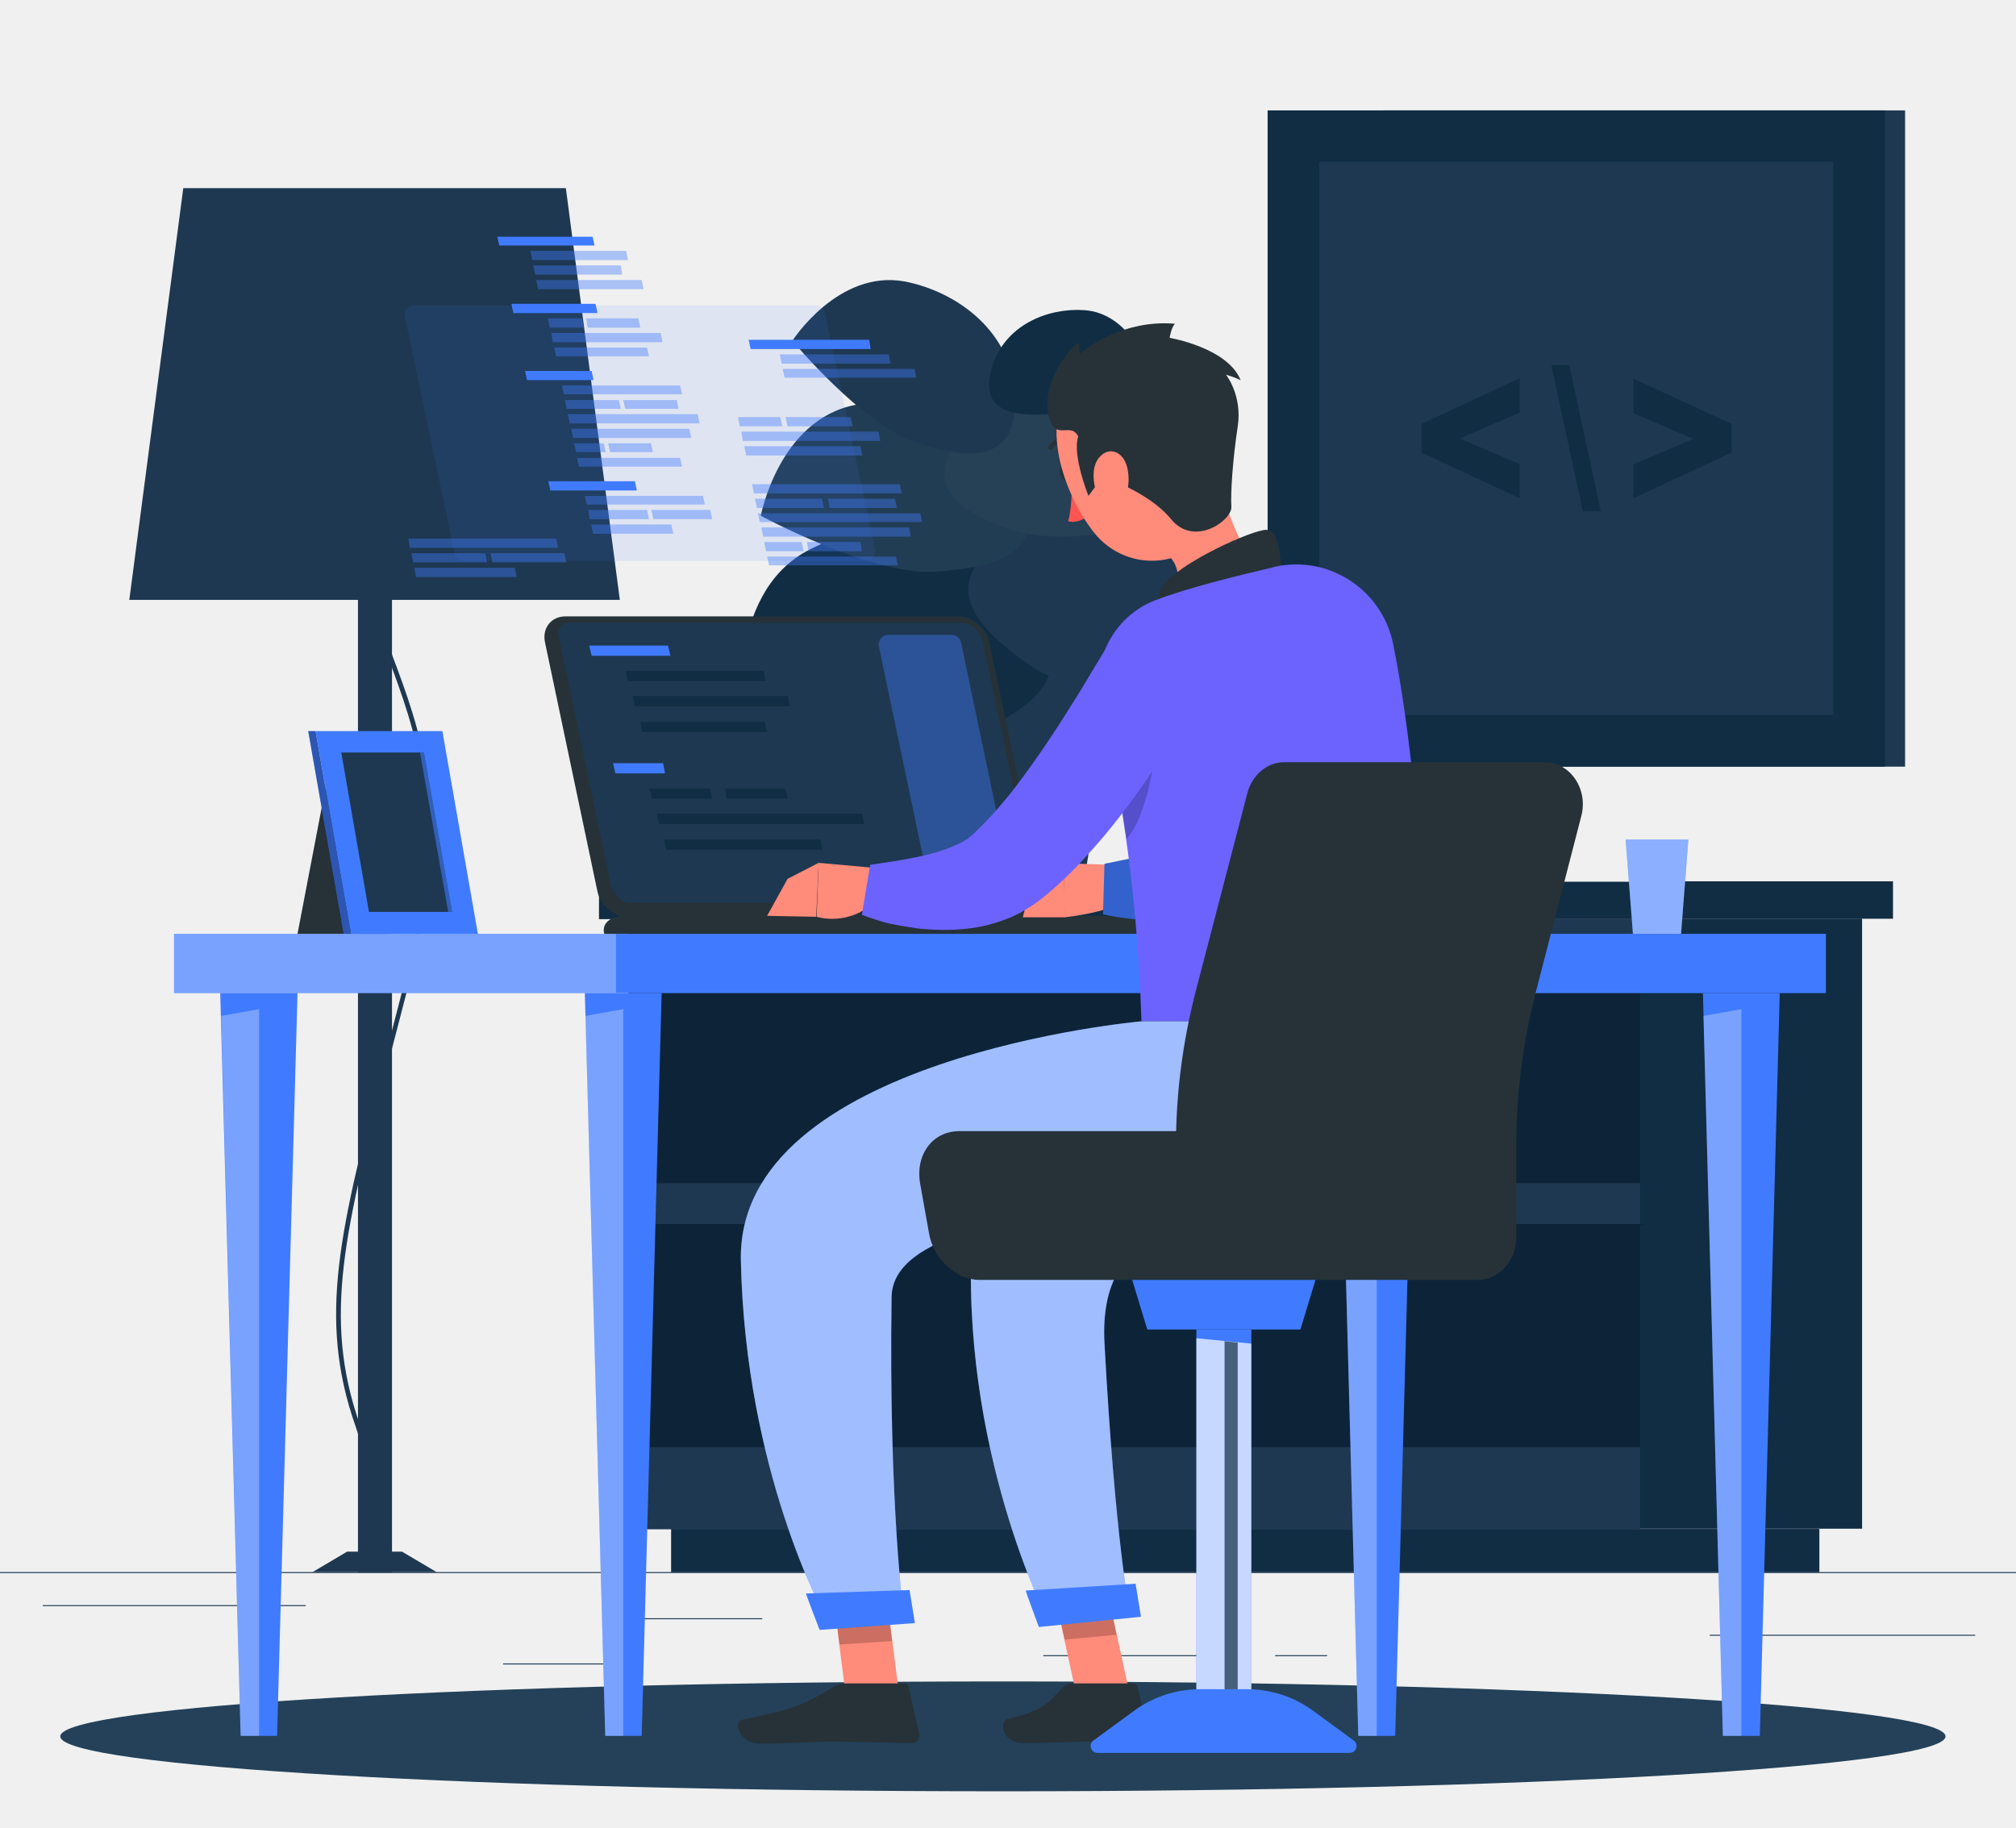
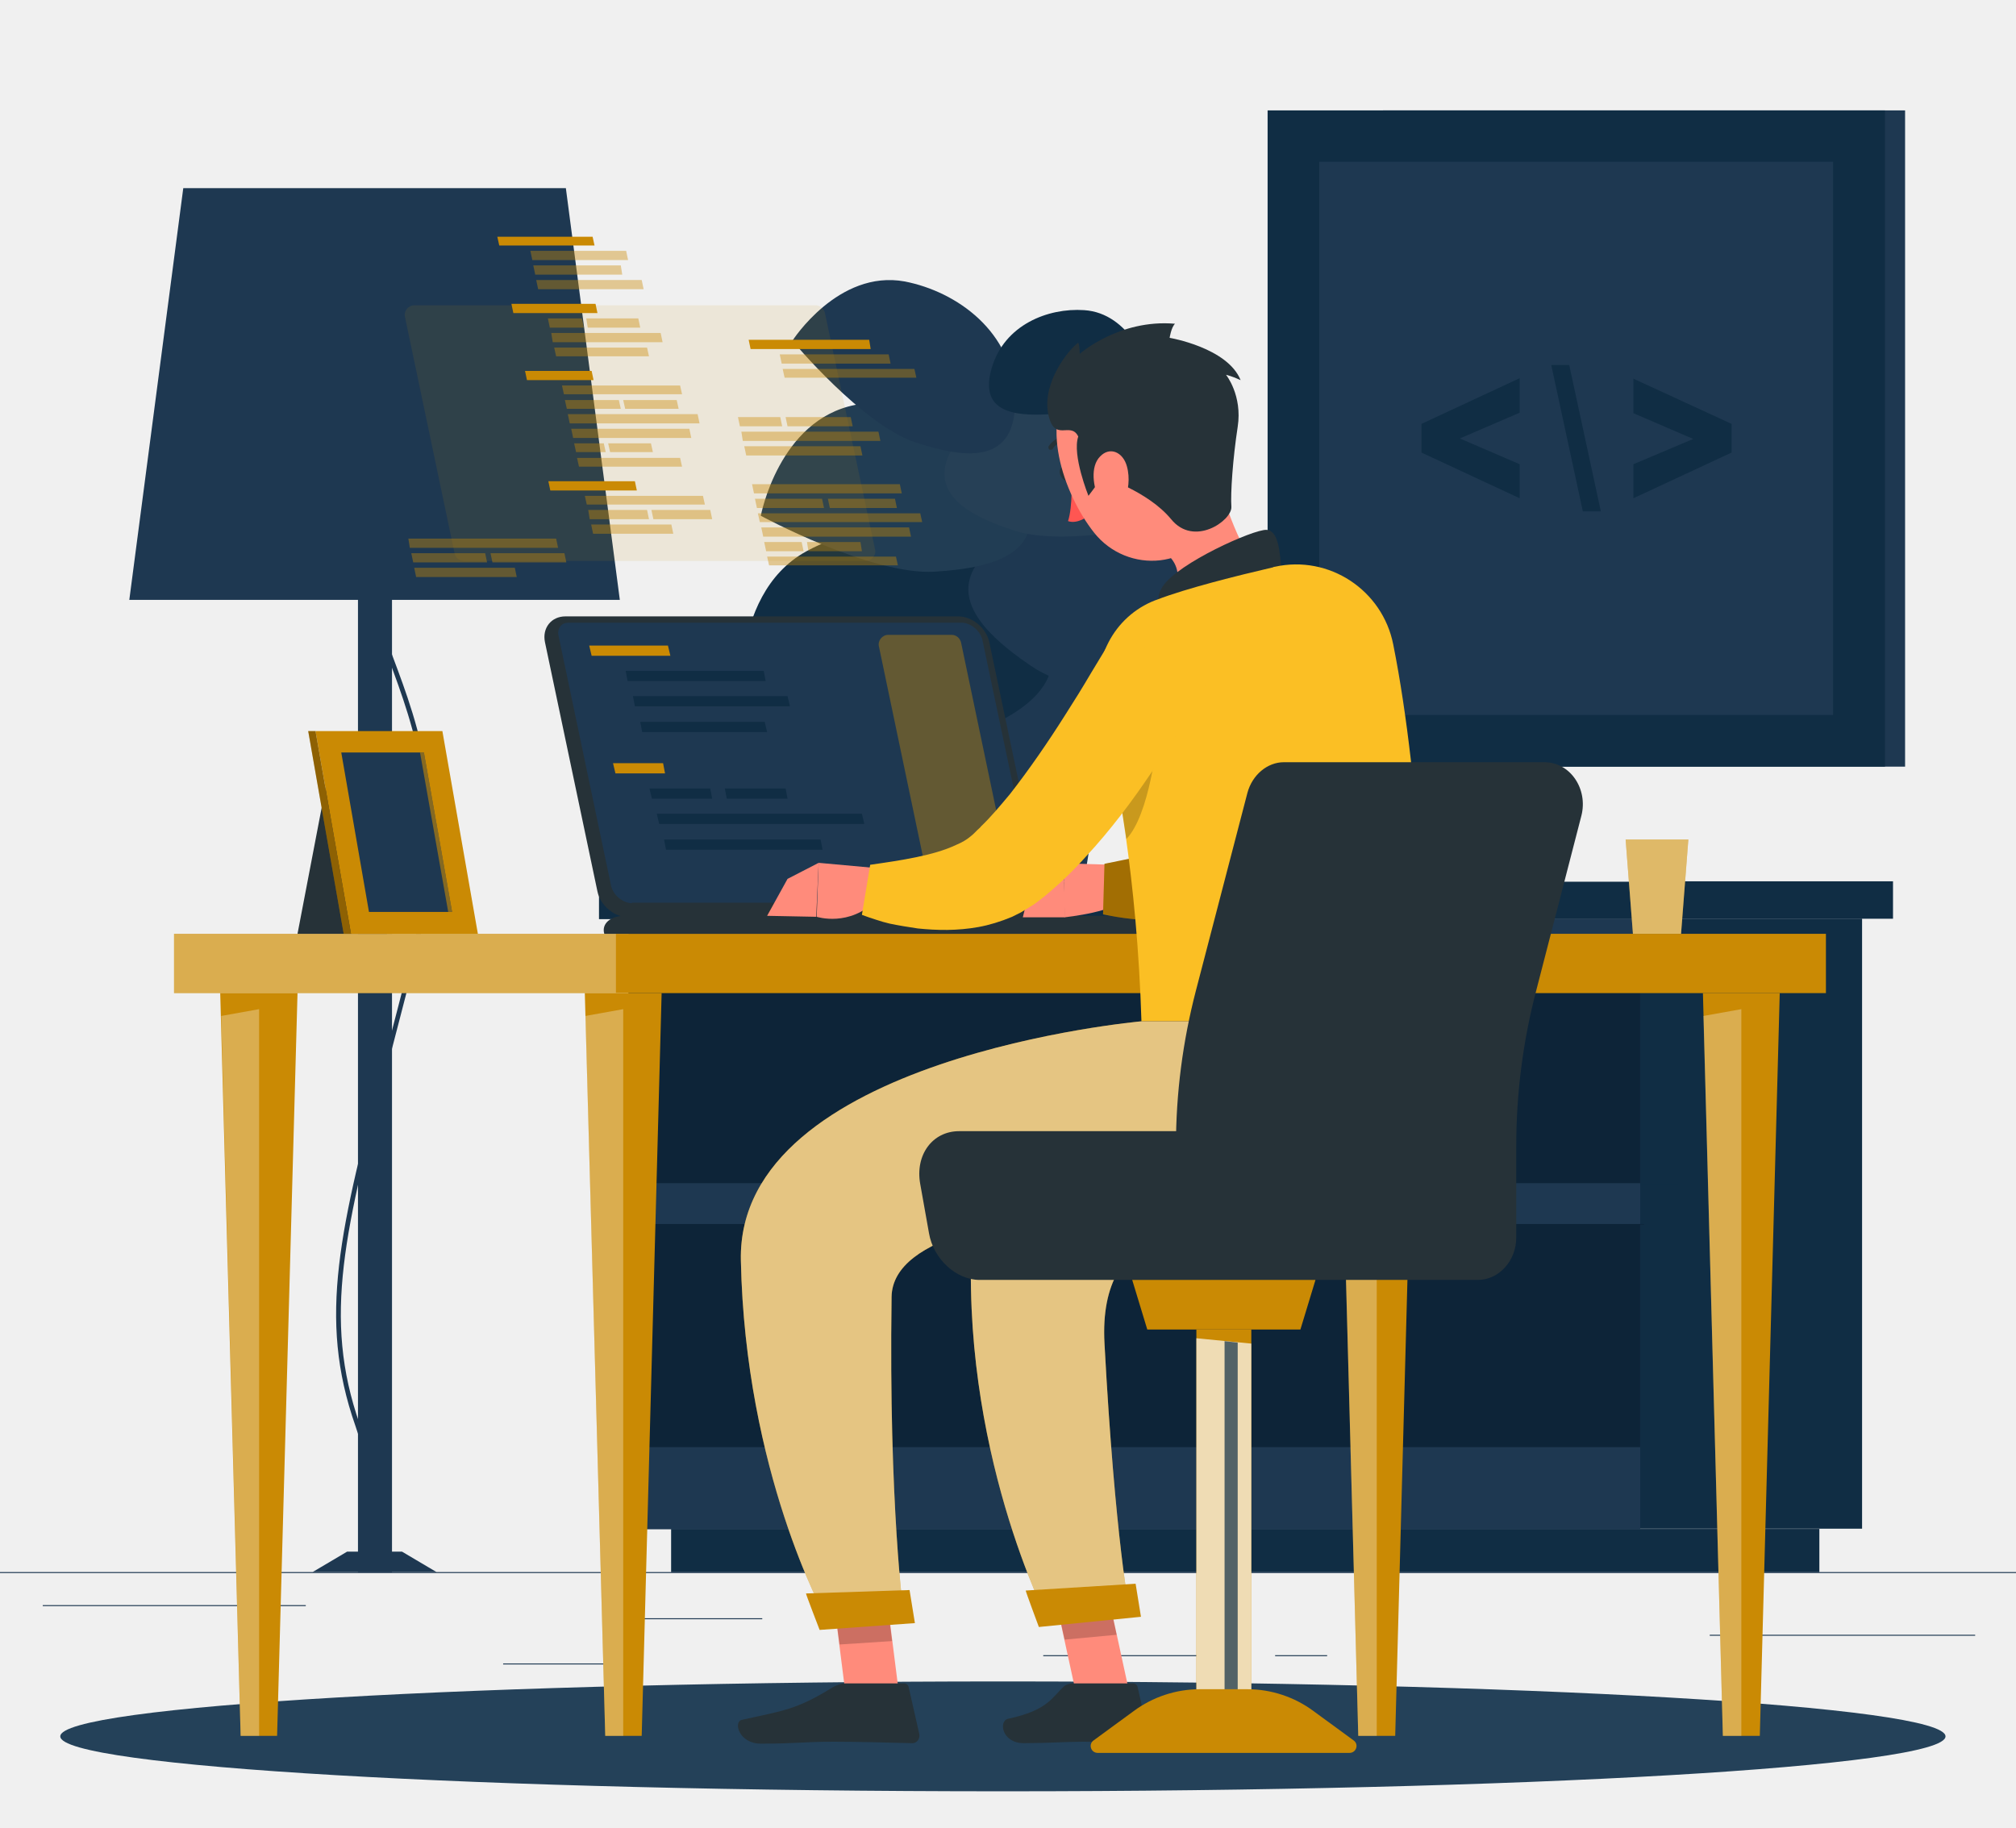
<svg xmlns="http://www.w3.org/2000/svg" version="1.1" x="0px" y="0px" viewBox="0 0 414.7 376" style="enable-background:new 0 0 414.7 376;" xml:space="preserve">
  <style type="text/css">
	.st0{fill:#1E3851;}
	.st1{fill:#102D44;}
	.st2{fill:#0D2438;}
	.st3{fill:#213D54;}
	.st4{fill:#264056;}
	.st5{display:none;}
	.st6{display:inline;}
- 	.st7{fill:#407BFF;}
+ 	.st7{fill:#CA8A04;}
	.st8{opacity:0.9;fill:#FFFFFF;}
	.st9{fill:#244159;}
	.st10{opacity:0.3;fill:#FFFFFF;}
	.st11{fill:#263238;}
- 	.st12{opacity:0.4;fill:#407BFF;}
- 	.st13{opacity:0.1;fill:#407BFF;}
+ 	.st12{opacity:0.4;fill:#CA8A04;}
+ 	.st13{opacity:0.1;fill:#CA8A04;}
	.st14{opacity:0.4;fill:#FFFFFF;}
	.st15{opacity:0.3;}
- 	.st16{opacity:0.6;fill:#407BFF;}
+ 	.st16{opacity:0.6;fill:#CA8A04;}
	.st17{fill:#FF5652;}
	.st18{fill:#FF8B7B;}
	.st19{opacity:0.2;}
- 	.st20{fill:#6C63FF;}
+ 	.st20{fill:#FBBF24;}
	.st21{opacity:0.5;fill:#FFFFFF;}
	.st22{opacity:0.7;fill:#FFFFFF;}
	.st23{opacity:0.7;fill:#102D44;}
</style>
  <g id="Background_Complete">
    <g>
      <g>
        <rect x="-43.7" y="323.4" class="st0" width="500" height="0.2" />
      </g>
      <g>
        <rect x="130.8" y="332.9" class="st0" width="26" height="0.2" />
        <rect x="8.8" y="330.2" class="st0" width="54.1" height="0.2" />
        <rect x="103.5" y="342.2" class="st0" width="26.3" height="0.2" />
        <rect x="214.6" y="340.5" class="st0" width="38.8" height="0.2" />
        <rect x="262.3" y="340.5" class="st0" width="10.7" height="0.2" />
        <rect x="351.7" y="336.3" class="st0" width="54.6" height="0.2" />
      </g>
    </g>
    <g>
      <g>
        <g>
          <rect x="337.4" y="189.1" transform="matrix(-1 -1.224647e-16 1.224647e-16 -1 720.4377 503.5772)" class="st1" width="45.7" height="125.5" />
          <rect x="138.1" y="314.5" transform="matrix(-1 -1.224647e-16 1.224647e-16 -1 512.3514 637.9232)" class="st1" width="236.2" height="8.9" />
          <rect x="129.3" y="189.1" class="st0" width="208.1" height="125.5" />
          <rect x="129.3" y="197.5" class="st2" width="208.9" height="45.9" />
          <rect x="129.3" y="251.8" class="st2" width="208.9" height="45.9" />
          <rect x="337.4" y="197.5" transform="matrix(-1 -1.224647e-16 1.224647e-16 -1 682.6835 441.0173)" class="st1" width="7.9" height="45.9" />
          <rect x="337.4" y="251.8" transform="matrix(-1 -1.224647e-16 1.224647e-16 -1 682.6835 549.6205)" class="st1" width="7.9" height="45.9" />
        </g>
        <rect x="123.2" y="181.3" transform="matrix(-1 -1.224647e-16 1.224647e-16 -1 460.6165 370.3842)" class="st1" width="214.2" height="7.7" />
        <rect x="337.4" y="181.3" class="st1" width="52" height="7.7" />
      </g>
      <g>
        <rect x="284.5" y="22.7" transform="matrix(-1 -1.224647e-16 1.224647e-16 -1 676.3846 180.4117)" class="st0" width="107.4" height="135" />
        <rect x="260.8" y="22.7" transform="matrix(-1 -1.224647e-16 1.224647e-16 -1 648.5522 180.4117)" class="st1" width="127" height="135" />
        <rect x="267.4" y="37.3" transform="matrix(6.123234e-17 -1 1 6.123234e-17 234.0703 414.4819)" class="st0" width="113.8" height="105.7" />
        <g>
          <path class="st1" d="M336,102.5l20.2-9.4v-5.9L336,77.9v7.1l12.3,5.3L336,95.5V102.5z" />
          <path class="st1" d="M322.8,75.1h-3.7l6.5,30.1h3.7L322.8,75.1z" />
          <path class="st1" d="M312.6,95.5l-12.3-5.3l12.3-5.3v-7.1l-20.2,9.4v5.9l20.2,9.4V95.5z" />
        </g>
      </g>
      <g>
        <rect x="73.5" y="94.2" transform="matrix(-1 -1.224647e-16 1.224647e-16 -1 154.1369 417.6206)" class="st0" width="7" height="229.2" />
        <path class="st0" d="M72.1,321.8l-0.2-1c0.1,0,1.9-0.4,3.3-2.9c1.8-3.2,2.9-10.1-2.1-24.6c-7.8-22.3-3.2-40.3,6.2-76.2     c1.6-6.2,3.5-13.3,5.4-21c7.2-28.7,0.5-46.4-4.8-60.7c-4.1-11.1-7.4-19.9-3.2-30l0.9,0.4c-4,9.8-0.8,18.4,3.2,29.3     c5.4,14.4,12.1,32.4,4.8,61.3c-1.9,7.7-3.8,14.7-5.4,21c-9.3,35.7-13.9,53.6-6.2,75.6c5.2,14.9,4,22.1,2,25.5     C74.4,321.3,72.2,321.8,72.1,321.8z" />
        <polygon class="st0" points="64.3,323.4 89.8,323.4 82.7,319.2 71.4,319.2    " />
        <polygon class="st0" points="26.6,123.4 127.5,123.4 116.4,38.7 37.7,38.7    " />
      </g>
      <g>
        <polygon class="st0" points="176.2,137.4 230.1,137.4 223,181.3 183.3,181.3    " />
        <g>
          <path class="st1" d="M197.8,151.7c14.7-5.3,25.9-13.3,13.3-29.4c-12.6-16.1-32.1-16.1-45.2-8.9c-16.7,9.1-13.4,35.5-13.4,35.5      S183.2,157,197.8,151.7z" />
          <path class="st0" d="M212.1,137c-11.2-7.6-19.2-16.5-6.2-25.8c13-9.3,29.1-4.6,38.8,4.1c12.3,11.1,5.2,30.5,5.2,30.5      S223.3,144.6,212.1,137z" />
          <path class="st3" d="M192.3,117.6c13.1-0.8,24.2-4.2,17.9-18.5c-6.2-14.2-22-18.2-34.3-15.8c-15.7,3.1-19.4,22.8-19.4,22.8      S179.2,118.4,192.3,117.6z" />
          <path class="st4" d="M208.8,109.2c-10.9-3.5-19.5-8.8-11.2-19.5c8.3-10.7,22.5-10.6,32.4-5.9c12.6,6,11.5,23.5,11.5,23.5      S219.8,112.7,208.8,109.2z" />
          <path class="st0" d="M188.3,91c10.9,3.6,20.9,4.4,20.5-9.2c-0.4-13.5-11.9-21.8-22.7-23.9C172.4,55.4,163,70.1,163,70.1      S177.4,87.4,188.3,91z" />
          <path class="st1" d="M216,85.2c-7.8,0.5-14.6-0.6-12-9.5c2.6-8.9,11.6-12.4,19-11.9c9.5,0.6,13.2,11.9,13.2,11.9      S223.8,84.6,216,85.2z" />
        </g>
      </g>
    </g>
  </g>
  <g id="Background_Simple" class="st5">
    <g class="st6">
      <path class="st7" d="M239.2,237.6c-42.3,0.6-104.8,32.9-130.8-7.7c-21.8-34.1,3.4-67.5-37-92.6C42.1,118.9-5.7,86.7,38.7,53.4    C73.3,27.3,127.5,20.1,169.5,26c33,4.7,101.5,24.3,109.8,58.9c9.3,38.9-51.1,71,13.5,85.6c38.9,8.8,85.7,31.4,58.3,77.9    c-10.8,18.4-26.3,15.2-42.7,7.9C284.3,245.7,268.3,237.2,239.2,237.6z" />
      <path class="st8" d="M239.2,237.6c-42.3,0.6-104.8,32.9-130.8-7.7c-21.8-34.1,3.4-67.5-37-92.6C42.1,118.9-5.7,86.7,38.7,53.4    C73.3,27.3,127.5,20.1,169.5,26c33,4.7,101.5,24.3,109.8,58.9c9.3,38.9-51.1,71,13.5,85.6c38.9,8.8,85.7,31.4,58.3,77.9    c-10.8,18.4-26.3,15.2-42.7,7.9C284.3,245.7,268.3,237.2,239.2,237.6z" />
    </g>
  </g>
  <g id="Shadow_1_">
    <ellipse id="_x3C_Path_x3E__327_" class="st9" cx="206.3" cy="357.2" rx="193.9" ry="11.3" />
  </g>
  <g id="Desk">
    <g>
      <g>
        <rect x="35.8" y="192.1" class="st7" width="339.8" height="12.2" />
        <rect x="35.8" y="192.1" class="st10" width="90.9" height="12.2" />
        <polygon class="st7" points="128.2,204.3 120.3,204.3 124.5,357.1 128.2,357.1 132,357.1 136.1,204.3    " />
        <polygon class="st10" points="124.5,357.1 128.2,357.1 128.2,207.6 120.4,209    " />
        <polygon class="st7" points="53.3,204.3 45.3,204.3 49.5,357.1 53.3,357.1 57,357.1 61.2,204.3    " />
        <polygon class="st10" points="49.5,357.1 53.3,357.1 53.3,207.6 45.5,209    " />
        <polygon class="st7" points="358.2,204.3 350.3,204.3 354.4,357.1 358.2,357.1 362,357.1 366.1,204.3    " />
        <polygon class="st10" points="354.4,357.1 358.2,357.1 358.2,207.6 350.4,209    " />
        <polygon class="st7" points="283.2,204.3 275.3,204.3 279.4,357.1 283.2,357.1 287,357.1 291.1,204.3    " />
        <polygon class="st10" points="279.4,357.1 283.2,357.1 283.2,207.6 275.4,209    " />
      </g>
      <g>
        <path class="st11" d="M197.1,126.8h-80.8c-2.9,0-4.8,2.4-4.2,5.3l10.8,51.3c0.6,2.9,3.5,5.3,6.4,5.3h80.8c2.9,0,4.8-2.4,4.2-5.3     l-10.8-51.3C202.9,129.2,200,126.8,197.1,126.8z" />
        <path class="st0" d="M130,185.8c-1.9,0-3.9-1.7-4.3-3.6l-10.8-51.4c-0.2-0.8,0-1.5,0.4-2c0.4-0.5,1-0.7,1.7-0.7h80.8     c1.9,0,3.9,1.7,4.3,3.6l10.8,51.3c0.2,0.8,0,1.5-0.4,2c-0.4,0.5-1,0.7-1.7,0.7H130z" />
        <path class="st12" d="M191,181.7L180.8,133c-0.3-1.2,0.7-2.4,1.9-2.4h13.1c0.9,0,1.7,0.7,1.9,1.6l10.2,48.7     c0.3,1.2-0.7,2.4-1.9,2.4h-13.1C192,183.3,191.2,182.6,191,181.7z" />
        <g>
          <polygon class="st7" points="121.7,134.9 121.2,132.8 137.4,132.8 137.9,134.9     " />
          <polygon class="st1" points="129.1,140.1 128.7,138 157.1,138 157.5,140.1     " />
          <polygon class="st1" points="130.6,145.3 130.2,143.2 162,143.2 162.5,145.3     " />
          <polygon class="st1" points="132.1,150.6 131.7,148.5 157.3,148.5 157.8,150.6     " />
        </g>
        <g>
          <polygon class="st7" points="126.6,159.1 126.1,157 136.4,157 136.8,159.1     " />
          <polygon class="st1" points="134.1,164.3 133.6,162.2 146.1,162.2 146.5,164.3     " />
          <polygon class="st1" points="149.5,164.3 149.1,162.2 161.6,162.2 162,164.3     " />
          <polygon class="st1" points="135.6,169.5 135.1,167.4 177.3,167.4 177.8,169.5     " />
          <polygon class="st1" points="137,174.8 136.6,172.7 168.8,172.7 169.2,174.8     " />
        </g>
        <path class="st11" d="M234.9,188.4H128.5c-2.9,0-4.8,1.6-4.2,3.7h116.9C240.6,190.1,237.8,188.4,234.9,188.4z" />
      </g>
      <g>
        <path class="st13" d="M93.5,113.8L83.3,65.2c-0.3-1.2,0.7-2.4,1.9-2.4h82.6c0.9,0,1.7,0.7,1.9,1.6L180,113     c0.3,1.2-0.7,2.4-1.9,2.4H95.5C94.5,115.4,93.7,114.8,93.5,113.8z" />
        <g>
          <g>
            <g>
              <polygon class="st7" points="122.9,64.4 105.6,64.4 105.2,62.5 122.5,62.5       " />
              <polygon class="st12" points="120.1,67.4 113.1,67.4 112.7,65.5 119.7,65.5       " />
              <polygon class="st12" points="131.7,67.4 120.9,67.4 120.6,65.5 131.3,65.5       " />
              <polygon class="st12" points="136.3,70.4 113.7,70.4 113.4,68.5 135.9,68.5       " />
              <polygon class="st12" points="133.5,73.3 114.4,73.3 114,71.5 133.1,71.5       " />
            </g>
            <polygon class="st12" points="146.1,104.9 134,104.9 134.4,106.8 146.5,106.8      " />
            <g>
              <polygon class="st7" points="131,100.9 113.2,100.9 112.8,99 130.6,99       " />
              <polygon class="st12" points="138.1,107.9 121.6,107.9 122,109.8 138.5,109.8       " />
              <polygon class="st12" points="133.1,104.9 121,104.9 121.3,106.8 133.5,106.8       " />
              <polygon class="st12" points="144.6,102 120.3,102 120.7,103.8 145,103.8       " />
            </g>
            <g>
              <polygon class="st7" points="122.3,50.5 102.7,50.5 102.3,48.7 121.9,48.7       " />
              <polygon class="st12" points="132,57.6 110.3,57.6 110.7,59.5 132.4,59.5       " />
              <polygon class="st12" points="127.7,54.6 109.7,54.6 110.1,56.5 128,56.5       " />
              <polygon class="st12" points="128.8,51.6 109.1,51.6 109.5,53.5 129.2,53.5       " />
            </g>
            <g>
              <polygon class="st7" points="122.1,78.2 108.4,78.2 108,76.3 121.7,76.3       " />
              <polygon class="st12" points="143.5,85.2 116.8,85.2 117.2,87.1 143.9,87.1       " />
              <polygon class="st12" points="127.3,82.3 116.2,82.3 116.6,84.1 127.7,84.1       " />
              <polygon class="st12" points="139.2,82.3 128.2,82.3 128.6,84.1 139.6,84.1       " />
              <polygon class="st12" points="139.9,79.3 115.6,79.3 116,81.1 140.3,81.1       " />
              <polygon class="st12" points="139.9,94.2 118.7,94.2 119.1,96 140.3,96       " />
              <polygon class="st12" points="124.2,91.2 118.1,91.2 118.5,93 124.6,93       " />
              <polygon class="st12" points="133.9,91.2 125.1,91.2 125.5,93 134.3,93       " />
              <polygon class="st12" points="141.8,88.2 117.5,88.2 117.9,90.1 142.2,90.1       " />
            </g>
          </g>
          <g>
            <g>
              <polygon class="st12" points="160.9,87.7 152.2,87.7 151.8,85.8 160.5,85.8       " />
              <polygon class="st12" points="175.4,87.7 162,87.7 161.6,85.8 175,85.8       " />
              <polygon class="st12" points="181.1,90.7 152.8,90.7 152.5,88.8 180.7,88.8       " />
              <polygon class="st12" points="177.4,93.7 153.5,93.7 153.1,91.8 177,91.8       " />
            </g>
            <g>
              <polygon class="st12" points="188.1,75.9 161,75.9 161.4,77.7 188.5,77.7       " />
              <polygon class="st12" points="182.8,72.9 160.4,72.9 160.8,74.8 183.2,74.8       " />
              <polygon class="st7" points="178.8,69.9 154,69.9 154.4,71.8 179.1,71.8       " />
            </g>
            <g>
              <polygon class="st12" points="189.3,105.6 155.9,105.6 156.3,107.4 189.7,107.4       " />
              <polygon class="st12" points="169.1,102.6 155.3,102.6 155.7,104.5 169.5,104.5       " />
              <polygon class="st12" points="184.1,102.6 170.3,102.6 170.7,104.5 184.5,104.5       " />
              <polygon class="st12" points="185.1,99.6 154.7,99.6 155.1,101.5 185.5,101.5       " />
              <polygon class="st12" points="184.3,114.5 157.8,114.5 158.2,116.3 184.7,116.3       " />
              <polygon class="st12" points="164.9,111.5 157.2,111.5 157.6,113.4 165.3,113.4       " />
              <polygon class="st12" points="177,111.5 166,111.5 166.3,113.4 177.3,113.4       " />
              <polygon class="st12" points="187,108.5 156.6,108.5 157,110.4 187.4,110.4       " />
            </g>
          </g>
          <g>
            <polygon class="st12" points="105.9,116.8 85.2,116.8 85.6,118.7 106.3,118.7      " />
            <polygon class="st12" points="99.8,113.8 84.6,113.8 85,115.7 100.2,115.7      " />
            <polygon class="st12" points="116.1,113.8 100.9,113.8 101.3,115.7 116.5,115.7      " />
            <polygon class="st12" points="114.4,110.8 84,110.8 84.3,112.7 114.8,112.7      " />
          </g>
        </g>
      </g>
      <g>
        <polygon class="st7" points="347.3,172.7 334.4,172.7 335.9,192.1 345.8,192.1    " />
        <polygon class="st14" points="347.3,172.7 334.4,172.7 335.9,192.1 345.8,192.1    " />
      </g>
      <g>
        <polygon class="st11" points="67.5,159.2 85.9,159.2 79.6,192.1 61.2,192.1    " />
        <polygon class="st7" points="91,150.4 64.9,150.4 72.2,192.1 98.3,192.1    " />
        <g>
          <polygon class="st7" points="63.4,150.4 64.9,150.4 72.2,192.1 70.7,192.1     " />
          <polygon class="st15" points="63.4,150.4 64.9,150.4 72.2,192.1 70.7,192.1     " />
        </g>
        <polygon class="st0" points="75.9,187.6 70.2,154.8 87.2,154.8 93,187.6    " />
        <polygon class="st16" points="92.2,187.6 86.4,154.8 87.2,154.8 93,187.6    " />
      </g>
    </g>
  </g>
  <g id="Character_1_">
    <g>
      <g>
        <path class="st11" d="M220.1,97c0.4,0.8,0.2,1.6-0.3,1.9c-0.5,0.2-1.2-0.2-1.6-1c-0.4-0.8-0.2-1.6,0.3-1.9     C219,95.7,219.7,96.2,220.1,97z" />
        <path class="st17" d="M220.4,98.6c0,0,0.3,5.5-0.7,8.6c2,0.7,4.2-1.1,4.2-1.1L220.4,98.6z" />
        <path class="st11" d="M220.2,90.4c-0.1,0.1-0.2,0.1-0.3,0.1c-2.3,0.1-3.3,1.7-3.3,1.8c-0.1,0.2-0.5,0.3-0.7,0.2     c-0.2-0.1-0.3-0.5-0.2-0.7c0.1-0.1,1.3-2.1,4.1-2.3c0.3,0,0.5,0.2,0.5,0.5C220.4,90.1,220.3,90.3,220.2,90.4z" />
        <path class="st18" d="M249.6,95.8c3.1,10.7,6.5,19,10.8,23.7c0,0,0.1,8.4-14.3,12.4c-15.8,4.4-9.7-5.7-9.7-5.7     c8-4.5,7.2-11.2,1.2-13.7L249.6,95.8z" />
        <path class="st11" d="M263.6,117.5c-0.3-3.9-0.6-8.4-3.1-8.5c-2.7-0.1-18.1,6.8-21.3,11.6c-3.3,4.9,3.1,9.6,3.1,9.6L263.6,117.5z     " />
        <g>
          <path class="st18" d="M232.1,178l-13.3-0.4l0.2,11.1c0,0,11.6-1.2,12.1-4.2L232.1,178z" />
          <polygon class="st18" points="211.8,183 210.4,188.7 219.1,188.7 218.8,177.6     " />
          <g>
            <path class="st7" d="M285.5,131.7l-0.3,2.9c-0.1,0.9-0.2,1.8-0.3,2.7c-0.2,1.8-0.5,3.6-0.8,5.4c-0.6,3.6-1.4,7.2-2.3,10.8       c-0.9,3.6-2,7.2-3.3,10.9c-0.7,1.8-1.4,3.7-2.3,5.5c-0.9,1.9-1.8,3.7-3,5.6c-0.3,0.5-0.6,1-0.9,1.4c-0.3,0.5-0.7,1-1,1.5       c-0.4,0.5-0.7,1-1.2,1.5l-0.7,0.7c-0.2,0.2-0.4,0.5-0.7,0.8c-2.3,2.3-4.7,3.7-6.9,4.7c-4.5,2-8.5,2.7-12.4,3.1       c-2,0.2-3.9,0.3-5.8,0.4c-1.9,0.1-3.8,0-5.6-0.1c-1.9-0.1-3.7-0.3-5.5-0.5c-1.9-0.2-3.6-0.5-5.6-0.9l0.3-10.4       c6.4-1.3,13.1-2.6,18.9-4.5c1.4-0.5,2.8-1,4.1-1.6c1.2-0.5,2.4-1.1,3.2-1.7c0.8-0.6,1.4-1.2,1.5-1.4l0.3-0.5       c0.1-0.1,0.2-0.4,0.4-0.6c0.1-0.2,0.3-0.5,0.4-0.7c0.1-0.3,0.3-0.5,0.4-0.8c1-2.2,2.1-5,2.9-7.9c0.8-2.9,1.6-6,2.2-9.2       c0.7-3.1,1.2-6.4,1.8-9.6l0.8-4.9l0.7-4.7L285.5,131.7z" />
            <path class="st19" d="M285.5,131.7l-0.3,2.9c-0.1,0.9-0.2,1.8-0.3,2.7c-0.2,1.8-0.5,3.6-0.8,5.4c-0.6,3.6-1.4,7.2-2.3,10.8       c-0.9,3.6-2,7.2-3.3,10.9c-0.7,1.8-1.4,3.7-2.3,5.5c-0.9,1.9-1.8,3.7-3,5.6c-0.3,0.5-0.6,1-0.9,1.4c-0.3,0.5-0.7,1-1,1.5       c-0.4,0.5-0.7,1-1.2,1.5l-0.7,0.7c-0.2,0.2-0.4,0.5-0.7,0.8c-2.3,2.3-4.7,3.7-6.9,4.7c-4.5,2-8.5,2.7-12.4,3.1       c-2,0.2-3.9,0.3-5.8,0.4c-1.9,0.1-3.8,0-5.6-0.1c-1.9-0.1-3.7-0.3-5.5-0.5c-1.9-0.2-3.6-0.5-5.6-0.9l0.3-10.4       c6.4-1.3,13.1-2.6,18.9-4.5c1.4-0.5,2.8-1,4.1-1.6c1.2-0.5,2.4-1.1,3.2-1.7c0.8-0.6,1.4-1.2,1.5-1.4l0.3-0.5       c0.1-0.1,0.2-0.4,0.4-0.6c0.1-0.2,0.3-0.5,0.4-0.7c0.1-0.3,0.3-0.5,0.4-0.8c1-2.2,2.1-5,2.9-7.9c0.8-2.9,1.6-6,2.2-9.2       c0.7-3.1,1.2-6.4,1.8-9.6l0.8-4.9l0.7-4.7L285.5,131.7z" />
          </g>
        </g>
        <g>
          <path class="st20" d="M226.5,145c3.2,13.4,7.4,35.8,8.3,65.1h58.6c0.3-7.2-0.9-48-6.8-77.5c-2.2-11.2-13.2-18.5-24.4-16      c-0.1,0-0.2,0-0.3,0.1c-7.3,1.7-17.8,4.3-24,6.7c-0.1,0-0.2,0.1-0.3,0.1C229.1,126.8,224.3,136,226.5,145z" />
        </g>
        <path class="st19" d="M230.3,163.7c0.5,2.8,0.9,5.8,1.4,8.9c4.8-5,6.3-20.3,6.3-20.3L230.3,163.7z" />
        <g>
          <path class="st18" d="M181.6,178.7l-13.2-1.2l-0.4,11.1c0,0,6.8,2.2,12.3-3.5L181.6,178.7z" />
          <polygon class="st18" points="162,180.8 157.8,188.4 167.9,188.6 168.4,177.5     " />
          <path class="st20" d="M248.4,139.9c-0.9,1.8-1.7,3.3-2.7,4.9c-0.9,1.6-1.8,3.2-2.8,4.7c-1.9,3.1-3.8,6.2-5.9,9.2      c-4.1,6.1-8.5,12-13.7,17.6c-2.6,2.9-5.4,5.6-8.7,8.3c-0.4,0.3-0.9,0.7-1.3,1c-0.4,0.3-0.8,0.6-1.5,1c-0.6,0.4-1.2,0.7-1.8,1.1      c-0.6,0.3-1.2,0.6-1.8,0.9c-2.4,1-4.7,1.7-6.9,2.1c-4.4,0.8-8.6,0.7-12.5,0.3c-2-0.3-3.9-0.6-5.8-1c-0.9-0.2-1.9-0.5-2.8-0.8      c-1-0.3-1.8-0.6-2.9-1l1.7-10.3c6.3-0.9,13.1-1.9,17.7-4.1c1.2-0.5,2.2-1.1,2.9-1.7c0.4-0.3,0.7-0.6,0.9-0.8      c0.1-0.1,0.4-0.4,0.6-0.6c0.2-0.2,0.5-0.4,0.7-0.7c2-1.9,4-4.3,6-6.7c3.9-5,7.7-10.5,11.3-16.2c1.8-2.8,3.6-5.7,5.3-8.6l2.6-4.3      l2.5-4.3L248.4,139.9z" />
        </g>
        <polygon class="st18" points="232.4,348.6 221.4,348.6 215.9,323.3 226.9,323.3    " />
        <path class="st11" d="M220.8,346.3h12.3c0.4,0,0.8,0.3,0.9,0.7l2.2,9.7c0.2,1-0.6,2-1.6,1.9c-4.3-0.1-6.4-0.3-11.8-0.3     c-3.3,0-7.6,0.3-12.2,0.3c-4.5,0-5.2-4.5-3.3-5c8.4-1.8,9-4.4,11.7-6.8C219.5,346.5,220.1,346.3,220.8,346.3z" />
        <g class="st19">
          <polygon points="226.9,323.3 215.9,323.3 219,337.3 229.7,336.3     " />
        </g>
        <path class="st18" d="M246,82.9c3.9,10.1,6.8,15.8,4.1,23.2c-4,11.1-18.2,12.2-25.1,3.4c-6.2-7.9-11.6-23.1-3.8-31.5     C229,69.8,242.1,72.8,246,82.9z" />
        <path class="st11" d="M226.8,98.1c-1.6,2.2-2.9,3.9-2.9,3.9s-3.4-8.4-2.1-12.2c-1.6-3.3-5,1.5-6.2-4.8     c-1.2-6.3,4.2-13.1,6.2-14.5c0.3,0.5,0.3,2.3,0.3,2.3s8.1-7.2,19.6-6.2c-0.8,0.8-1.1,2.9-1.1,2.9s11.9,2,14.6,8.7     c-1.7-0.8-3-1.1-3-1.1s3.4,4.2,2.4,10.7c-1,6.5-1.5,13.7-1.3,16.5c0.1,2.8-7.7,8.3-12.4,2.5C236.1,101,226.8,98.1,226.8,98.1z" />
        <path class="st18" d="M231.8,95.9c0.7,2.5,0.3,5.1-0.5,7.1c-1.3,2.9-3.9,2.3-5.2-0.3c-1.2-2.4-1.9-6.7,0.2-8.8     C228.3,91.8,231,93,231.8,95.9z" />
        <g>
          <path class="st7" d="M252.3,210.1c0,0-50.8,18.4-52.3,42.8c-2.8,44.9,15.6,80.5,15.6,80.5l16.8-1.8c0,0-3-14.5-5.2-55.2      c-2.8-51.1,84,1.2,66.1-66.4L252.3,210.1z" />
          <path class="st21" d="M252.3,210.1c0,0-50.8,18.4-52.3,42.8c-2.8,44.9,15.6,80.5,15.6,80.5l16.8-1.8c0,0-3-14.5-5.2-55.2      c-2.8-51.1,84,1.2,66.1-66.4L252.3,210.1z" />
        </g>
        <path class="st7" d="M211,327.2c-0.1,0,2.7,7.5,2.7,7.5l21-2.1l-1.1-6.8L211,327.2z" />
        <g>
          <polygon class="st18" points="185.1,349.8 174.1,349.8 170.9,324.5 181.9,324.5     " />
          <path class="st11" d="M174,346.3l12,0c0.4,0,0.8,0.3,0.9,0.7l2.2,9.7c0.2,1-0.5,2-1.6,1.9c-4.3-0.1-10.5-0.3-16-0.3      c-6.3,0-7.6,0.4-15,0.4c-4.5,0-5.7-4.5-3.9-4.9c8.6-1.9,11.3-2.1,18.7-6.7C172.2,346.6,173.1,346.3,174,346.3z" />
          <polygon class="st19" points="170.9,324.5 172.7,338.3 183.5,337.6 181.9,324.5     " />
        </g>
        <g>
          <path class="st7" d="M234.8,210.1c0,0-83.3,7.4-82.4,49.2c0.9,43.5,17.2,72.9,17.2,72.9h16.3c0,0-3.1-22.6-2.5-65.4      c0.2-12.8,26.1-17.1,51.4-18.6c21.9-1.3,42.4-13.8,50.9-34l1.7-4.1H234.8z" />
          <path class="st21" d="M234.8,210.1c0,0-83.3,7.4-82.4,49.2c0.9,43.5,17.2,72.9,17.2,72.9h16.3c0,0-3.1-22.6-2.5-65.4      c0.2-12.8,26.1-17.1,51.4-18.6c21.9-1.3,42.4-13.8,50.9-34l1.7-4.1H234.8z" />
        </g>
        <path class="st7" d="M165.8,327.8c-0.1,0,2.8,7.5,2.8,7.5l19.6-1.4l-1.1-6.8L165.8,327.8z" />
      </g>
      <g>
        <g>
          <path class="st11" d="M256.6,163.1l-10.6,40.7c-2.7,10.4-4.1,21.1-4.1,31.9v18.9c0,4.8,3.5,8.7,7.9,8.7h54.2      c4.3,0,7.9-3.9,7.9-8.7v-18.9c0-10.8,1.4-21.6,4.1-31.9l9.3-36c1.4-5.5-2.3-11-7.6-11h-53.6      C260.7,156.8,257.6,159.4,256.6,163.1z" />
          <path class="st11" d="M189.3,243.6l1.8,10.1c0.9,5.3,5.6,9.6,10.4,9.6h60.2c4.8,0,8-4.3,7.1-9.6l-1.8-10.1      c-1.1-6-6.4-10.9-11.9-10.9h-57.8C191.8,232.7,188.2,237.6,189.3,243.6z" />
        </g>
        <g>
          <polygon class="st7" points="267.5,273.5 236,273.5 232.9,263.3 270.6,263.3     " />
          <g>
            <rect x="246.1" y="273.5" class="st7" width="11.3" height="75.4" />
            <polygon class="st22" points="257.4,348.9 246.1,348.9 246.1,275.3 257.4,276.4      " />
            <polygon class="st23" points="254.6,348.9 251.9,348.9 251.9,275.9 254.6,276.2      " />
          </g>
          <path class="st7" d="M277.6,360.6h-51.8c-1.4,0-2-1.8-0.8-2.6l8.2-6c3.9-2.9,8.7-4.5,13.6-4.5h9.8c4.9,0,9.7,1.6,13.6,4.5l8.2,6      C279.6,358.8,279,360.6,277.6,360.6z" />
        </g>
      </g>
    </g>
  </g>
</svg>
